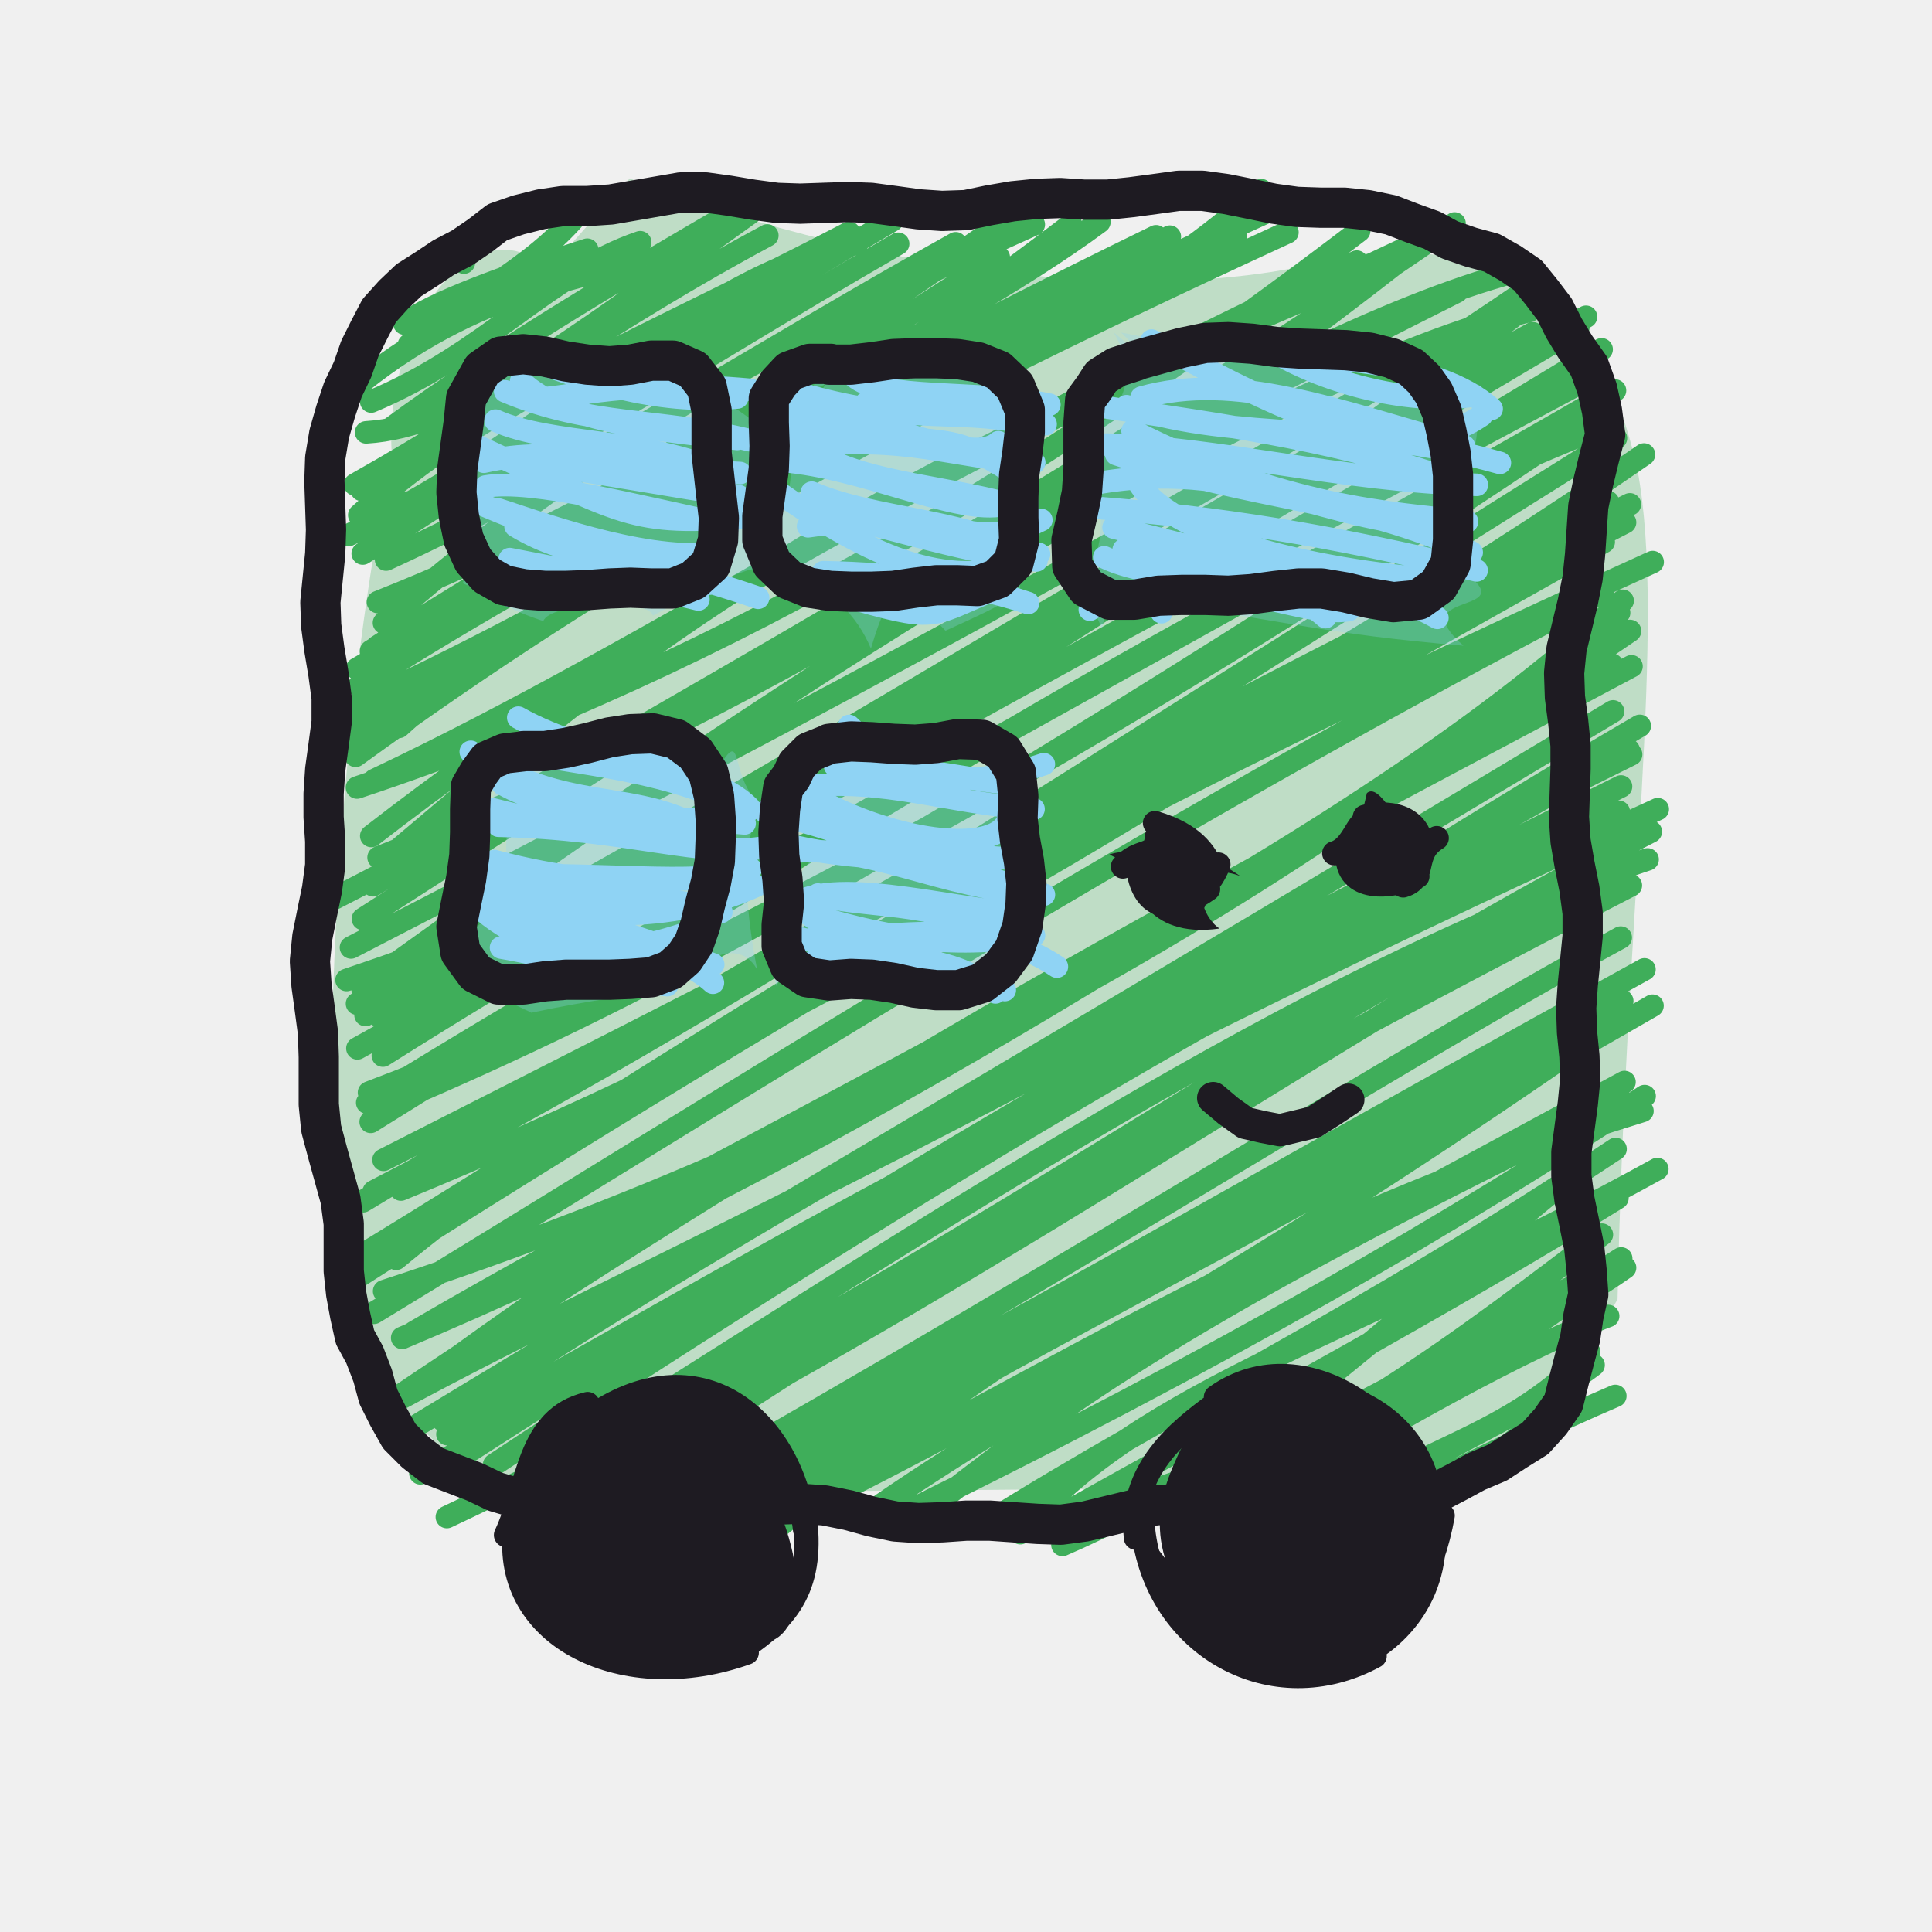
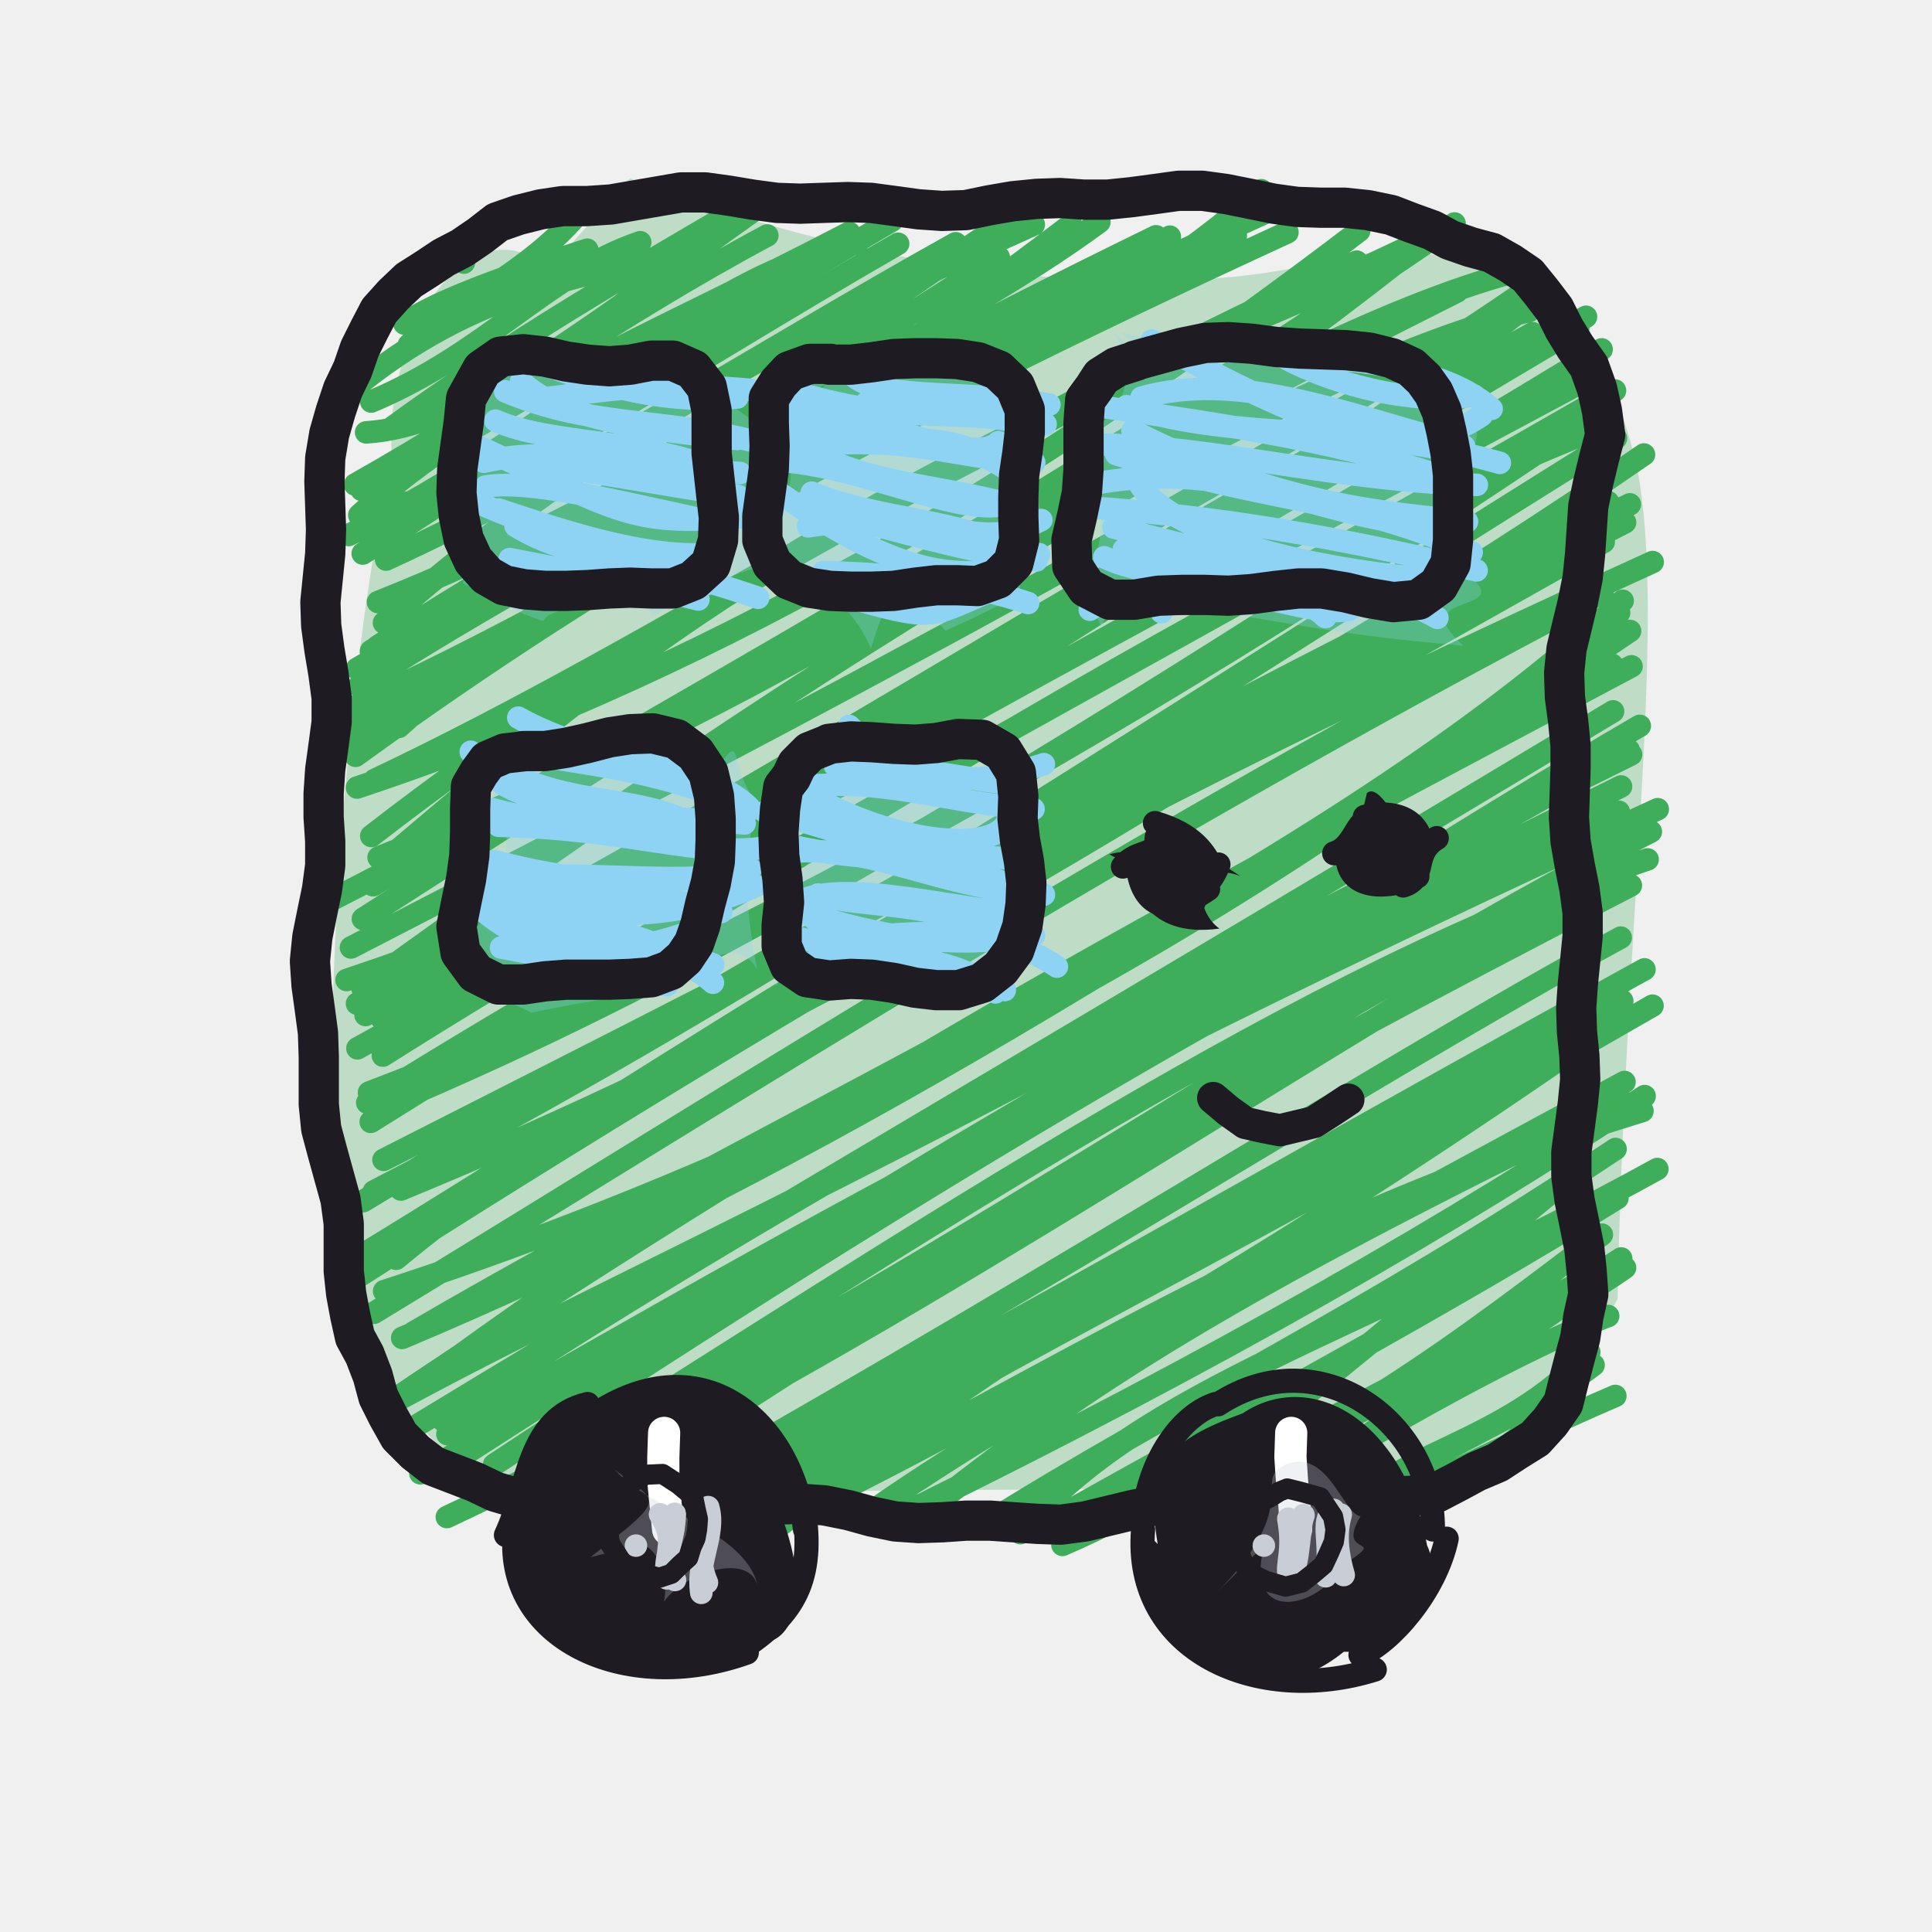
<svg xmlns="http://www.w3.org/2000/svg" viewBox="0 0 240 240" width="240" height="240">
  <g transform="translate(3 2)">
    <path d="M75.22 20.17 C108.24 32.84, 142.93 36.2, 164.4 29.66 C184.23 27.76, 195.63 34.95, 200.39 56.27 C204.06 75.5, 198.93 110.63, 197.94 159.4 C193.2 167.98, 183.9 181.43, 168.77 184.62 C147.33 181.64, 128.31 183.69, 65.99 183.18 C58.72 188.42, 39.66 168.17, 38.27 154.96 C37.2 115.19, 40.45 79.66, 45.68 54.53 C44.54 39.74, 55.27 22.59, 65.21 31.44 C70 26, 70 26, 70 26" fill="#3FAE5A" opacity="0.28" />
    <path d="M54.63 30.62 C54.63 30.62, 54.63 30.62, 54.63 30.62 M54.63 30.62 C54.63 30.62, 54.63 30.62, 54.63 30.62 M47.24 38.2 C50.78 35.6, 59.3 32.46, 69.95 29.02 M47.79 40.84 C53.1 35.95, 63.09 31.78, 69.33 23.92 M41.75 45.59 C57.95 32.62, 72.14 32.71, 76.62 29.77 M43.11 47.88 C57.34 41.94, 65.15 31.93, 76.53 28.09 M42.48 51.71 C54.1 50.98, 66.37 41.49, 90.22 24.45 M45.46 51.29 C59.46 40.99, 76.91 30.88, 87.33 24.79 M41.92 58.85 C63.28 47.56, 78.46 30.15, 92.53 22.77 M41.1 58.19 C59.57 47.79, 73.07 37.55, 92.32 27.25 M40.3 64.46 C67.19 51.37, 82.73 32.54, 103.49 28.23 M41.63 61.99 C57.37 47.67, 76.65 40.38, 102.49 26.91 M46.87 60.57 C61.22 58.29, 79.3 45.13, 108.57 28.28 M42.06 66.76 C58.59 56.36, 78.52 42.52, 107.82 25.4 M43.95 72.79 C74.36 60.72, 98.2 44.54, 121.07 29.97 M44.96 67.51 C68.58 56.72, 91.73 41.56, 115.72 28.22 M43.09 78.87 C68.31 63.39, 99.22 40.78, 125.3 23.28 M44.7 75.37 C64.44 57.68, 89.46 41.98, 125.42 25.89 M41.35 81.07 C69.87 64.54, 91.75 55.15, 130.04 25.9 M43.83 78.34 C78.15 56.09, 114.1 39.98, 133.57 25.57 M43.39 79.78 C64.3 68.87, 88.45 52.78, 140.61 27.35 M41.59 83.22 C67.33 66.78, 89.14 56.39, 142.32 27.4 M46.55 88.3 C76.15 61.6, 111.5 43.73, 154.73 24.18 M40.7 85.92 C74.82 70.34, 102.34 51.24, 150.52 27.28 M39.41 89.76 C87.1 60.63, 133.08 40.69, 153.69 21.63 M41.17 91.89 C73.09 68.77, 101.93 52.18, 156.93 26.86 M43.51 94.9 C79.31 77.96, 111.65 55.28, 165.54 30.5 M41.35 95.83 C88.36 80.25, 129.04 54.78, 165.84 26.68 M46.53 103.49 C74.35 80, 94.13 62.29, 168.04 31.37 M43.12 101.85 C77.78 75, 113 56.23, 174.23 27.62 M44.03 104.52 C82.44 89.37, 127.14 65.31, 176.29 26.06 M43.34 107.97 C77.35 87, 121.54 64.36, 177.69 25.76 M38 109.89 C82.88 86.95, 110.26 68.18, 177.99 34.22 M42.08 112.15 C99.59 75.18, 153.88 40.1, 185.14 31.78 M42.01 120.72 C98.76 79.47, 154.83 44.67, 187.01 36.61 M40.6 115.7 C99.09 85.53, 154.54 56.2, 185.93 34.53 M41.35 122.68 C85.42 100.24, 126.44 72.9, 187.4 39.4 M40.05 119.74 C88.21 103.57, 130.21 79.98, 187.6 35.28 M44.4 124.52 C73.79 109.35, 112.08 86.85, 193.06 38.7 M42.41 124.09 C94.34 94.28, 144.89 64.45, 194.02 37.35 M44.56 129.13 C79.14 107.29, 125.23 81.91, 192.67 45.92 M41.4 128.23 C93.48 99.17, 143.69 73.5, 195.96 41.4 M42.84 133.72 C80.15 119.61, 131.14 92.96, 195.29 49.31 M42.62 134.98 C89.62 105.81, 143.29 77.92, 197.62 46.51 M46.33 134.73 C73.4 123.07, 105.94 107.38, 193.68 49.42 M43.05 137.36 C98.93 102.55, 157.35 65.83, 196.76 50.74 M44.64 142.08 C98.06 114.9, 153.22 87.65, 201.22 54.46 M43.43 146.01 C87.78 123.13, 126.59 96.86, 197.74 52.43 M46.8 145.77 C89.02 128.4, 129.19 106.62, 194.19 63.19 M42.1 147.22 C79.42 124.78, 121.06 98.79, 199.47 60.65 M46.21 154.37 C76.12 129.62, 116.43 111.33, 196.76 60.37 M40.82 154.6 C81.19 130.08, 114.97 105.83, 198.87 62.89 M40.2 156.51 C77.15 133.51, 109.52 109.97, 202.3 67.82 M40.4 157.31 C98.04 120.33, 152.5 89.92, 196.22 65.32 M44.72 158.39 C109.53 137.37, 166.96 102.11, 198.13 74.12 M43.45 161.08 C89.64 133.01, 136.04 103.03, 196.08 71.59 M48.42 163.49 C98 134.51, 162.53 106.31, 198.57 72.63 M46.96 164.2 C92.78 144.97, 139.02 117.51, 199.49 76.38 M44.78 172.66 C92.49 140.33, 147.44 109.06, 197.26 80.58 M48.09 170.81 C97.29 134.31, 152.07 106.14, 199.67 80.77 M46.44 171.9 C76.38 155.7, 110.7 141.62, 199.32 91.17 M48.96 174.97 C90.4 149.79, 133.16 125.01, 197.38 86.37 M49.22 181.02 C103.06 151.26, 155.73 114.36, 200.7 88.17 M51.99 174.42 C99.35 143.03, 155.93 113.31, 199.62 91.72 M52.58 176.16 C86.8 157.21, 118 137.48, 202.93 98.52 M51.6 180.66 C100.24 149.39, 139.39 124.88, 198.37 95.7 M52.51 186.45 C108.58 160.09, 158.15 123.62, 202.07 101.31 M58.38 179.95 C111.18 145.09, 161.87 114.8, 198.09 98.84 M60.97 182.79 C112.37 150.56, 159.18 118.85, 201.67 104.76 M61 186.33 C106.23 164.64, 146.47 136.61, 197.49 106.91 M64.81 187.05 C114.42 158.38, 149.16 128.64, 193.89 107.58 M64.44 186.48 C103.98 159.12, 150.17 133.45, 199.59 107.99 M74.13 185.56 C101.08 176.07, 129.46 157.97, 201.28 118.42 M71.15 188.59 C121.8 160.7, 167.57 131.2, 198.33 114.47 M77.51 190.93 C121.21 162, 165.25 141.73, 198.52 122.35 M82.04 187.03 C100.91 179.5, 125.79 163.68, 196.4 121.17 M92.21 188.84 C129.43 159.23, 163.46 142.24, 194.37 123.94 M89.13 186.98 C125.25 161.78, 159.75 139.97, 198.46 123.09 M96.77 182.65 C115.77 169.01, 141.4 158.04, 202.28 122.93 M96.98 185.38 C129.74 169.09, 160.34 150.77, 196.23 125.8 M101.16 182.16 C135.03 164.56, 159.37 148.79, 201.03 136.01 M106.55 184.87 C127.08 170.8, 152.58 157.47, 198.8 132.41 M109.13 186.08 C147.96 167.08, 178.93 149.16, 201.3 134.16 M113.64 184.51 C131.4 170.58, 148.07 159.17, 198.48 134.75 M123.75 188.45 C138.76 170.43, 166.46 163.35, 202.88 143.22 M119.29 187.39 C143.65 172.12, 165.54 162.11, 197.69 140.73 M128.98 189.91 C151.2 180.38, 167.72 163.89, 193.18 143.3 M128.21 186.57 C150.06 174.33, 177.44 159.6, 197.92 146.83 M133.6 184.96 C163.81 177.43, 189.04 157.49, 198.57 155.29 M135.2 187.09 C160.56 178.87, 179.58 163.76, 195.99 151.37 M143.19 182.77 C160.04 177.62, 176.41 168.36, 198.39 154.33 M142.81 187.12 C162.26 173.29, 185.13 165.16, 198.87 155.48 M156.03 184.88 C169.62 172.54, 190.03 162.64, 196.28 155.86 M152.5 185.56 C168.47 175.18, 187.43 164.96, 196.77 161.48 M163.9 186.8 C168.72 178.69, 183.92 177.7, 194.42 165.96 M163.12 187.18 C171.19 179.44, 186.17 174.29, 194.96 167.57 M166.35 185.02 C171.19 184.61, 182.8 177.76, 197.66 171.41 M166.08 186.73 C177.07 183.29, 185.34 177.65, 191.67 170.97" fill="none" stroke="#3FAE5A" stroke-width="2.8" stroke-linecap="round" stroke-linejoin="round" />
  </g>
  <path d="M70.0 25.6L72.9 25.6L75.9 25.4L78.8 24.9L81.7 24.4L84.6 23.9L87.6 23.9L90.5 24.3L93.5 24.8L96.5 25.2L99.4 25.3L102.3 25.2L105.3 25.1L108.2 25.2L111.2 25.6L114.1 26.0L117.0 26.2L120.0 26.1L122.9 25.5L125.8 25.0L128.8 24.7L131.7 24.6L134.7 24.8L137.6 24.8L140.5 24.5L143.5 24.1L146.4 23.7L149.4 23.7L152.3 24.1L155.3 24.7L158.2 25.3L161.1 25.7L164.0 25.8L167.0 25.8L169.9 26.1L172.8 26.7L175.4 27.7L177.9 28.6L180.1 29.8L182.7 30.7L185.3 31.4L187.6 32.7L189.8 34.2L191.5 36.3L193.1 38.4L194.3 40.8L195.7 43.1L197.4 45.5L198.4 48.3L199.0 51.0L199.4 54.0L198.6 57.1L197.9 60.0L197.3 62.9L197.1 65.9L196.9 68.9L196.6 71.8L196.0 74.8L195.3 77.7L194.6 80.6L194.3 83.6L194.4 86.6L194.8 89.6L195.1 92.6L195.1 95.5L195.0 98.5L194.9 101.5L195.1 104.5L195.6 107.4L196.2 110.4L196.6 113.4L196.6 116.3L196.3 119.3L196.0 122.3L195.8 125.2L195.9 128.2L196.2 131.2L196.3 134.1L196.0 137.1L195.6 140.1L195.2 143.1L195.2 146.1L195.6 149.1L196.2 152.0L196.8 155.0L197.1 157.9L197.3 160.8L196.7 163.5L196.3 166.2L195.6 168.8L194.9 171.5L194.2 174.3L192.6 176.6L190.7 178.7L188.3 180.2L186.0 181.7L183.4 182.8L181.0 184.1L178.5 185.4L175.7 185.8L172.8 185.9L170.0 185.8L167.0 185.4L164.0 185.3L161.1 185.5L158.2 186.0L155.3 186.5L152.3 186.8L149.4 186.8L146.4 186.8L143.5 187.0L140.6 187.6L137.7 188.3L134.8 189.0L131.8 189.4L128.9 189.3L125.9 189.1L123.0 188.9L120.0 188.9L117.1 189.1L114.1 189.2L111.2 189.0L108.3 188.4L105.4 187.6L102.4 187.0L99.5 186.8L96.6 186.9L93.6 187.0L90.7 187.0L87.7 186.7L84.8 186.3L81.9 186.0L78.9 186.1L76.0 186.5L73.0 187.0L70.0 187.1L67.0 186.9L64.2 186.1L61.5 185.3L59.0 184.1L56.4 183.1L53.8 182.1L51.6 180.4L49.6 178.4L48.2 175.9L47.0 173.5L46.3 170.9L45.3 168.3L44.1 166.1L43.5 163.4L43.0 160.7L42.7 157.9L42.7 154.9L42.7 152.0L42.3 149.0L41.5 146.1L40.7 143.2L39.9 140.2L39.6 137.2L39.6 134.3L39.6 131.3L39.5 128.3L39.1 125.3L38.7 122.4L38.5 119.4L38.8 116.4L39.4 113.4L40.0 110.5L40.4 107.5L40.4 104.5L40.2 101.5L40.2 98.6L40.4 95.6L40.8 92.7L41.2 89.7L41.2 86.7L40.8 83.7L40.3 80.7L39.9 77.7L39.8 74.8L40.1 71.8L40.4 68.8L40.5 65.8L40.4 62.8L40.3 59.8L40.4 56.9L40.9 53.9L41.7 51.1L42.6 48.4L43.8 45.9L44.7 43.3L45.9 40.9L47.1 38.6L48.9 36.6L50.8 34.8L53.0 33.4L55.1 32.0L57.4 30.8L59.6 29.3L61.8 27.6L64.4 26.7L67.2 26.0L69.9 25.6Z" fill="none" stroke="#1E1B22" stroke-width="5" stroke-linecap="round" stroke-linejoin="round" />
  <g transform="translate(3 2)">
    <path d="M66.52 42.84 C70.92 47.03, 74.45 43.58, 76.28 47.01 C88.23 46.95, 85.95 47.3, 93.76 52.55 C92.92 54.73, 89.2 60.57, 91.12 68.7 C90.42 68.34, 85.99 70.15, 78.11 74.48 C77.43 72.17, 65.29 72.87, 64.49 75.16 C58.42 73.07, 60.96 73.21, 54.5 70.46 C56.93 60.52, 53.29 61.8, 53.52 51.86 C61.85 41.63, 62.98 39.5, 59.92 42.05 C65 44, 65 44, 65 44" fill="#8FD3F4" opacity="0.28" />
    <path d="M60.41 72.01 C60.41 72.01, 60.41 72.01, 60.41 72.01 M60.41 72.01 C60.41 72.01, 60.41 72.01, 60.41 72.01 M85.97 70.41 C71.52 72.02, 64.29 71.78, 61.73 71.42 M83.76 72.47 C75.46 70.42, 70.9 69.48, 60.32 67.45 M91.18 72.26 C73.34 66.15, 68.86 68.01, 61.04 63.34 M86.9 66.6 C78.36 68.01, 65.98 63.61, 58.95 61.3 M82.73 68.76 C80.01 68.12, 72.13 67.21, 56.12 60.36 M87.49 63.24 C76.55 60.99, 63.09 57.42, 57.31 58.44 M90.09 62.18 C75.26 63.44, 74.62 61.85, 56.35 53.43 M88.77 59.63 C79.84 58.3, 74.05 57.13, 60.63 55.14 M88.94 56.76 C72.64 56.03, 66.43 53.25, 57.11 55.36 M87.03 56.78 C77.02 52.36, 65.61 53.39, 58.55 50.25 M88.57 52.53 C79.39 51.52, 66.97 50.47, 61.73 45.37 M90.13 52.69 C78.83 49.89, 70.44 51.1, 59.75 46.61 M90.25 46.43 C75.06 45.04, 68.28 47.42, 63 47.58 M88.59 47.38 C78.25 48.34, 69.1 45.04, 62.21 42.37" fill="none" stroke="#8FD3F4" stroke-width="2.8" stroke-linecap="round" stroke-linejoin="round" />
  </g>
  <path d="M65.0 44.0L67.7 44.3L70.3 44.9L73.0 45.3L75.7 45.5L78.3 45.3L80.9 44.8L83.6 44.8L86.1 45.9L87.8 48.1L88.4 51.0L88.4 53.7L88.4 56.3L88.7 59.0L89.0 61.7L89.3 64.3L89.2 67.1L88.3 70.1L86.1 72.1L83.6 73.1L80.9 73.1L78.3 73.0L75.7 73.1L73.0 73.3L70.3 73.4L67.7 73.4L65.1 73.2L62.6 72.7L60.5 71.5L58.8 69.6L57.6 67.0L57.0 64.1L56.7 61.2L56.8 58.3L57.2 55.4L57.6 52.5L57.9 49.5L58.9 47.7L59.9 45.9L62.2 44.3L65.0 44.0Z" fill="none" stroke="#1E1B22" stroke-width="5" stroke-linecap="round" stroke-linejoin="round" />
  <g transform="translate(3 2)">
    <path d="M101.86 46.34 C105.75 38.75, 106.58 38.76, 123.64 47.09 C118.84 48.15, 124.28 51.05, 123.14 51.84 C123.81 52.45, 130.06 66.41, 122.7 69.27 C123.64 71.29, 126.67 70.87, 114.45 76.35 C108.96 70.45, 107.66 70.2, 105.19 78.57 C101.52 69.71, 92.27 68.84, 92.73 64.97 C96.09 59.48, 95.8 52.04, 93.7 52.29 C101.15 46.93, 102.09 38.42, 97.63 46.66 C103 44, 103 44, 103 44" fill="#8FD3F4" opacity="0.28" />
    <path d="M98 71.94 C98 71.94, 98 71.94, 98 71.94 M98 71.94 C98 71.94, 98 71.94, 98 71.94 M120.08 71.43 C112.35 74.59, 113.57 75.46, 101.46 71.92 M124.72 72.91 C117.69 70.58, 108.91 69.23, 99.25 69.08 M126.08 66.83 C117.51 71.28, 108.31 69.34, 94.12 59.44 M125.76 67.62 C115.74 66.45, 104.6 62.61, 99.64 61.85 M126.36 62.6 C117.09 67.2, 115.69 60.7, 97.38 63.38 M123.29 66.4 C116.64 62.52, 105.8 62.57, 97.84 59.2 M121.15 60.81 C115.18 61.6, 104.32 56.13, 94.27 55.27 M124.12 61.16 C115.86 58.49, 104.45 58.16, 98.24 54.2 M121.02 52.93 C117.67 55.89, 108.02 50.29, 92.21 47.98 M125.48 55.46 C115.2 54.88, 110.04 51.93, 96.09 53.48 M122.88 56.77 C114.4 51.53, 116.81 53.42, 95.13 51.23 M126.01 50.9 C116.41 48.46, 110.75 50.99, 96.71 46.98 M126.89 50.69 C115.13 47.13, 106.18 45.46, 104.1 48.61 M127.36 48.27 C118.05 46.38, 106.57 47.81, 103.07 44.74" fill="none" stroke="#8FD3F4" stroke-width="2.8" stroke-linecap="round" stroke-linejoin="round" />
  </g>
  <path d="M103.0 45.3L105.7 45.3L108.3 45.0L111.0 44.6L113.7 44.5L116.3 44.5L118.9 44.6L121.5 45.0L124.0 46.0L126.1 48.0L127.3 50.9L127.3 53.7L127.0 56.3L126.6 59.0L126.5 61.7L126.5 64.3L126.6 67.1L125.9 69.9L123.9 71.9L121.4 72.8L118.9 72.7L116.3 72.7L113.7 73.0L111.0 73.4L108.3 73.5L105.7 73.5L103.1 73.4L100.5 73.0L98.0 72.0L95.9 70.0L94.7 67.1L94.7 64.1L95.1 61.2L95.5 58.3L95.6 55.4L95.5 52.5L95.5 49.5L96.7 47.6L98.1 46.1L100.6 45.2L103.2 45.2Z" fill="none" stroke="#1E1B22" stroke-width="5" stroke-linecap="round" stroke-linejoin="round" />
  <g transform="translate(3 2)">
    <path d="M136.26 39.31 C148.64 41.62, 166.43 45.96, 178.51 47.96 C177.44 49.35, 178.6 42.8, 180.51 51.12 C180.3 56.57, 177.33 56.26, 179.87 69.85 C184.86 74.24, 171.35 71.6, 178.79 78.21 C161.02 76.71, 157.6 75.22, 135.12 71.98 C132.62 78.36, 135.58 76.48, 130.95 71.47 C137.17 61.63, 130.63 58.28, 133.88 52.72 C128.45 52.23, 141.21 49.34, 135.34 39.28 C141 44, 141 44, 141 44" fill="#8FD3F4" opacity="0.28" />
    <path d="M141.29 74.05 C141.29 74.05, 141.29 74.05, 141.29 74.05 M141.29 74.05 C141.29 74.05, 141.29 74.05, 141.29 74.05 M164.58 73.77 C158.21 75.03, 143.73 66.54, 132.38 73.74 M161.66 74.66 C155.06 68.72, 141.64 70.84, 134.17 67.23 M175.56 74.75 C161.09 66.69, 141.5 69.55, 136.59 66.29 M174.39 72.38 C164.72 71.6, 156.67 68.66, 135.33 63.53 M176.92 70.14 C158.45 68.79, 142.17 64.22, 138.43 57.93 M180.43 68.86 C162.3 64.45, 147.81 62.22, 133.37 61.1 M177.35 63.37 C162.04 63.55, 151.49 54.37, 132 58.26 M179.82 66.62 C164.46 59.67, 153.63 60.43, 135.65 54.41 M179.24 62.79 C169.94 61.67, 156.66 61.14, 137.69 51.52 M180.46 58.23 C163.28 57.72, 148.18 53.57, 134.41 53.23 M183.32 55.5 C164.4 50.17, 151.33 53.05, 136.94 48.46 M178.44 58.01 C164.35 52.96, 151.05 51.05, 132.47 48.32 M181.05 49.61 C171.18 56.3, 158.95 50.39, 140.06 40.31 M178.86 53.42 C162.85 48.96, 150.46 44.1, 138.8 47.39 M182.3 48.79 C175.21 42.45, 160.92 42.66, 153.78 41.75 M180.1 47.12 C172.64 48.36, 161.97 45.82, 154.83 41.45" fill="none" stroke="#8FD3F4" stroke-width="2.8" stroke-linecap="round" stroke-linejoin="round" />
  </g>
  <path d="M141.0 44.8L143.9 44.0L146.8 43.2L149.7 42.6L152.6 42.5L155.5 42.7L158.5 43.1L161.4 43.3L164.3 43.4L167.2 43.5L170.1 43.8L172.9 44.5L175.3 45.6L176.9 47.1L178.1 48.8L179.1 51.1L179.7 53.7L180.2 56.3L180.5 59.0L180.5 61.7L180.5 64.3L180.5 67.1L180.2 70.0L178.7 72.7L176.2 74.5L173.1 74.8L170.1 74.3L167.2 73.6L164.2 73.1L161.3 73.1L158.5 73.4L155.5 73.8L152.6 74.0L149.7 73.9L146.8 73.9L143.9 74.0L140.9 74.5L137.9 74.5L135.0 73.0L133.2 70.3L133.1 67.1L133.8 64.1L134.4 61.2L134.6 58.3L134.6 55.4L134.6 52.5L134.8 49.7L135.9 48.2L136.8 46.8L138.7 45.6L141.2 44.8Z" fill="none" stroke="#1E1B22" stroke-width="5" stroke-linecap="round" stroke-linejoin="round" />
  <g transform="translate(3 2)">
    <path d="M68.15 91.75 C74.22 91.31, 72.83 88.64, 85.17 95.24 C90.05 86.55, 86.93 94.55, 91.89 98.4 C90.79 99.09, 88.2 103.7, 91.05 118.43 C88.07 113.19, 82.03 120.32, 85.13 116.07 C77.21 122.69, 78.39 120.55, 63 123.8 C61.71 123.01, 52.88 120.11, 55.18 113.97 C62.32 108.58, 59.14 106.12, 60.06 101.15 C53.76 93.53, 66.32 96.25, 59.05 91.89 C65 92, 65 92, 65 92" fill="#8FD3F4" opacity="0.28" />
    <path d="M60.08 119.96 C60.08 119.96, 60.08 119.96, 60.08 119.96 M60.08 119.96 C60.08 119.96, 60.08 119.96, 60.08 119.96 M85.56 120.08 C78.71 113.87, 65.89 116.58, 58.24 111.49 M79.88 120.38 C72.81 119.68, 67.82 117.14, 59.24 115.71 M82.8 113.74 C72.38 117.41, 62.57 117.34, 54.82 109.07 M85.6 117.81 C77.22 114.86, 73.12 112.97, 61.17 110.75 M90.93 108.05 C80.88 112.57, 67.3 113.02, 55.24 107.62 M86.61 111.28 C78.18 108.25, 67.03 110.62, 59.06 108.53 M89.37 106.24 C83.19 108.03, 72.37 106.31, 55.08 106.78 M86.53 107.6 C81.97 106.15, 75.12 109.45, 58.41 104.96 M92.28 103.21 C84.55 104.67, 75.13 100.92, 58.93 100.58 M90.26 105.95 C82.92 100.39, 74.52 102.79, 58.08 98.5 M88.01 103.81 C78.02 94.73, 68.77 100.31, 55.48 91.39 M89.5 100.29 C77.12 99.18, 66.42 99.42, 59.38 95.37 M90.04 98.28 C84.55 92.84, 71.08 92.64, 61.38 87.15 M89.98 98.72 C77.88 92.66, 66.15 93.06, 59.88 90.76" fill="none" stroke="#8FD3F4" stroke-width="2.8" stroke-linecap="round" stroke-linejoin="round" />
  </g>
  <path d="M65.0 93.3L67.7 93.3L70.3 92.9L73.0 92.3L75.7 91.6L78.3 91.2L81.1 91.1L84.0 91.8L86.4 93.6L88.0 96.0L88.7 98.9L88.9 101.7L88.9 104.3L88.8 107.0L88.3 109.7L87.6 112.3L87.0 114.9L86.2 117.2L85.0 119.0L83.3 120.5L80.9 121.4L78.3 121.6L75.7 121.7L73.0 121.7L70.3 121.7L67.7 121.9L65.0 122.3L61.9 122.3L59.1 120.9L57.2 118.3L56.7 115.1L57.3 112.1L57.9 109.2L58.3 106.3L58.4 103.4L58.4 100.5L58.5 97.7L59.5 96.0L60.6 94.5L62.7 93.6L65.3 93.3Z" fill="none" stroke="#1E1B22" stroke-width="5" stroke-linecap="round" stroke-linejoin="round" />
  <g transform="translate(3 2)">
    <path d="M103.49 95.25 C109.06 94.55, 114.56 95.34, 122.93 95.32 C120.65 87.74, 125.25 98.3, 121.26 97.69 C121.67 106.41, 129.06 109.55, 122.62 119 C121.29 116.14, 122.71 121.04, 121.47 117.94 C115.14 119.05, 104.76 125.57, 103.7 117.62 C104.81 119.66, 96.19 115.75, 93.41 120.48 C91.88 110.74, 92.05 112.36, 100.24 101.59 C93.06 98.83, 93.43 95.17, 108.76 96.5 C103 92, 103 92, 103 92" fill="#8FD3F4" opacity="0.28" />
    <path d="M97.67 119.88 C97.67 119.88, 97.67 119.88, 97.67 119.88 M97.67 119.88 C97.67 119.88, 97.67 119.88, 97.67 119.88 M120.66 121.28 C115.08 115.54, 105.68 118.47, 97.97 111.99 M121.82 120.99 C115.17 120.04, 105.53 117.01, 98.17 117.35 M128.29 118.08 C116.78 110.39, 101.49 115.99, 96.52 114.6 M125.45 114.2 C114.95 115.93, 106.64 114.49, 96.07 111.12 M124.95 111.49 C117.75 111.65, 100.83 106.48, 95.51 110.47 M122.41 114.44 C112.62 109.68, 103.71 110.81, 98.61 109.12 M120.42 104.88 C113.23 108.89, 111.12 103.25, 92.02 98.85 M126.68 109.14 C113.45 108.33, 105.56 102.82, 95.03 103.85 M124.36 108.98 C114.34 103.5, 105.45 105.55, 95.01 102.98 M123.9 104.63 C115.93 104.77, 108.1 102.19, 96.6 97.11 M122.32 98.45 C123.12 104.35, 109.49 103.27, 98.48 97.25 M125.39 98.5 C114.74 97.76, 106.81 94.53, 96.33 95.74 M126.67 92.93 C113.96 97.27, 107.32 92.91, 102.48 88.18 M123.95 94.81 C122.64 96.5, 113.55 92.92, 100.73 93.13" fill="none" stroke="#8FD3F4" stroke-width="2.8" stroke-linecap="round" stroke-linejoin="round" />
  </g>
  <path d="M103.0 92.4L105.7 92.1L108.3 92.2L111.0 92.4L113.7 92.5L116.3 92.3L119.0 91.8L122.0 91.9L124.6 93.4L126.2 96.0L126.5 98.9L126.4 101.7L126.7 104.3L127.2 107.0L127.5 109.7L127.4 112.3L127.0 115.1L126.0 118.0L124.3 120.3L122.0 122.1L119.1 123.0L116.3 123.0L113.7 122.7L111.0 122.1L108.3 121.7L105.7 121.6L103.0 121.8L100.3 121.4L98.1 119.9L97.1 117.5L97.1 114.9L97.4 112.1L97.2 109.2L96.8 106.3L96.7 103.4L96.9 100.5L97.3 97.8L98.3 96.5L99.0 95.0L100.6 93.4L103.1 92.4Z" fill="none" stroke="#1E1B22" stroke-width="5" stroke-linecap="round" stroke-linejoin="round" />
  <path d="M141.38 108 C140.29 109.83, 142.25 116.65, 151.48 115.35 C148.36 113.16, 147.98 106.58, 154.06 108.82 C148.64 105.04, 145.13 105.64, 144.36 101.92 C138.8 108.4, 141.86 104.93, 137.81 106.14 C141.38 108, 141.38 108, 141.38 108" fill="#1E1B22" />
  <path d="M141.38 108 C141.95 111.7, 144.29 114.47, 150.08 110.44 M148.31 112 C147.86 111.38, 150.14 110.52, 151.36 107.39 M150.62 108 C149.67 105.96, 148.28 103.67, 143.47 102.24 M143.69 104 C143.64 106.65, 141.47 105.34, 139.49 107.65 M141.38 108 C141.38 108, 141.38 108, 141.38 108" fill="none" stroke="#1E1B22" stroke-width="3" stroke-linecap="round" stroke-linejoin="round" />
  <path d="M167.38 106 C168.48 108.36, 174.8 112.68, 175.02 109.29 C172.84 111.3, 175.4 104.08, 177.74 107.86 C173.55 102.13, 171.34 97.21, 169.8 98.52 C167.93 106.1, 169.62 105.58, 167.18 105.49 C167.38 106, 167.38 106, 167.38 106" fill="#1E1B22" />
  <path d="M167.38 106 C167.21 110.85, 172.82 110.31, 176.08 108.86 M174.31 110 C177.37 109.06, 175.24 106.07, 178.48 104.11 M176.62 106 C176.81 100.84, 171.7 100.82, 169.54 101.47 M169.69 102 C168.55 102.22, 168.02 105.34, 165.74 106 M167.38 106 C167.38 106, 167.38 106, 167.38 106" fill="none" stroke="#1E1B22" stroke-width="3" stroke-linecap="round" stroke-linejoin="round" />
  <path d="M150.7 136.4L152.6 138.0L154.7 139.5L156.9 140.0L159.0 140.4L161.1 139.9L163.2 139.4L165.4 138.0L167.5 136.6" fill="none" stroke="#1E1B22" stroke-width="4" stroke-linecap="round" stroke-linejoin="round" />
  <path d="M64 190 C62.29 203.72, 81.26 209.47, 94.01 203.94 C97.84 204.76, 101.62 199.06, 96.47 186.75 C101.95 173.99, 83.97 166, 71.98 175.35 C66.15 180.32, 62.55 182.89, 63.35 192.21 C64 190, 64 190, 64 190" fill="#1E1B22" />
  <path d="M64 190 C62.37 203.44, 77.65 210.73, 92.77 205.29 M91 205.59 C97.21 201.62, 100.82 197.95, 100.1 189.55 M100 190 C98.46 176.29, 86.78 166.4, 72.98 176.33 M73 174.41 C65.54 176.17, 65.74 184.55, 62.85 190.69 M64 190 C64 190, 64 190, 64 190" fill="none" stroke="#1E1B22" stroke-width="3" stroke-linecap="round" stroke-linejoin="round" />
-   <path d="M142 190 C142.49 204.24, 158.61 214.7, 169.55 207.07 C174.33 204.9, 181.05 198.55, 179.35 187.79 C178.87 173.08, 162.18 166.76, 149.42 173.95 C147.28 180.02, 142.31 185.54, 144.72 193.57 C142 190, 142 190, 142 190" fill="#1E1B22" />
-   <path d="M142 190 C143.64 204.58, 158.18 212.58, 170.77 205.72 M169 205.59 C174.72 201.31, 177.92 195.5, 179.22 188.27 M178 190 C177.59 177.17, 162.21 165.56, 151.04 173.55 M151 174.41 C146.45 177.75, 140.29 182.54, 141.1 191.03 M142 190 C142 190, 142 190, 142 190" fill="none" stroke="#1E1B22" stroke-width="3" stroke-linecap="round" stroke-linejoin="round" />
+   <path d="M83.0 190.0L82.7 187.0L82.4 184.0L82.4 181.0L82.5 178.0" fill="none" stroke="#FFFFFF" stroke-width="4" stroke-linecap="round" stroke-linejoin="round" />
+   <g transform="translate(3 2)">
+     <path d="M76 190 C78.51 189.23, 80.16 194.23, 79.47 196.95 C82.41 193.01, 90.78 190.67, 91.19 195.55 C90.36 188.34, 77.61 185.61, 73.38 180.57 C78.66 184.78, 80.35 183.67, 70.34 191.44 C76 190, 76 190, 76 190" fill="#C9CED6" opacity="0.28" />
+     <path d="M76 190 C76 190, 76 190, 76 190 M76 190 C76 190, 76 190, 76 190 M80.85 194.27 C78.69 190.72, 81.56 190.19, 78.99 186.11 M79.83 194.07 C79.46 191.5, 80.72 189.39, 80.83 186.05 M84.12 195.87 C83.52 191.92, 85.94 188.54, 84.97 185.22 M84.82 194.59 C83.47 191.56, 83.83 186.84, 84.55 185.89" fill="none" stroke="#C9CED6" stroke-width="2.8" stroke-linecap="round" stroke-linejoin="round" />
+   </g>
+   <path d="M75.5 190.1L75.8 191.8L76.7 193.2L77.6 194.6L79.7 195.4L81.9 196.0L83.4 195.5L84.5 194.4L85.5 193.5L85.9 192.2L86.4 191.1L86.6 190.0L86.7 188.7L86.4 187.4L86.1 185.9L84.3 184.4L82.3 183.1L80.2 183.2L78.6 184.1L77.1 185.1L76.3 186.7L75.6 188.2L75.5 189.9Z" fill="none" stroke="#1E1B22" stroke-width="2.5" stroke-linecap="round" stroke-linejoin="round" />
+   <path d="M142 190 C144.06 206.35, 155.99 214.02, 166.93 205.19 C175.47 205.44, 179.53 196.54, 177.27 191.96 C174.51 176.61, 162.99 169.82, 154.36 175.57 C145.39 178.84, 142.13 181.73, 143.81 191.8 C142 190, 142 190, 142 190" fill="#1E1B22" />
+   <path d="M142 190 C140.72 205.16, 156.3 211.95, 170.78 207.4 M169 205.59 C172.75 204.04, 178.32 197.71, 179.71 191.14 M178 190 C178.13 176.69, 163.91 166.18, 151.3 174.45 M151 174.41 C146.09 176.04, 142.5 182.52, 142.08 188.41 M142 190 C142 190, 142 190, 142 190" fill="none" stroke="#1E1B22" stroke-width="3" stroke-linecap="round" stroke-linejoin="round" />
+   <path d="M161.0 190.0L160.8 187.0L160.5 184.0L160.3 181.0L160.4 178.0" fill="none" stroke="#FFFFFF" stroke-width="4" stroke-linecap="round" stroke-linejoin="round" />
+   <g transform="translate(3 2)">
+     <path d="M154 190 C151.52 200.54, 161.61 197.2, 163.4 192.68 C170.3 188.34, 162.71 191.89, 166.01 186.36 C163.84 185.98, 162.09 178.44, 157.26 179.72 C151.81 181.67, 159.52 184.17, 148.25 195.74 C154 190, 154 190, 154 190" fill="#C9CED6" opacity="0.28" />
+     <path d="M154 190 C154 190, 154 190, 154 190 M154 190 C154 190, 154 190, 154 190 M157.11 193.83 C156.74 192.12, 157.78 190.75, 157.04 186.66 M157.22 194.66 C158.59 191.45, 158.26 187.93, 158.93 186.22 M163.92 193.66 C162.67 189.39, 163.27 187.24, 163.55 186.15 M161.69 193.81 C162.52 189.58, 160.95 187.11, 162.66 185.56" fill="none" stroke="#C9CED6" stroke-width="2.8" stroke-linecap="round" stroke-linejoin="round" />
+   </g>
+   <path d="M154.0 190.0L153.7 191.8L154.2 193.5L155.0 195.3L157.3 196.4L159.7 197.1L161.7 196.6L163.1 195.5L164.4 194.4L165.1 192.9L165.7 191.5L165.9 190.0L165.6 188.4L164.8 187.2L164.0 186.0L161.9 185.4L159.9 184.9L158.9 185.3L157.8 186.0L156.6 186.6L155.8 187.5L154.7 188.6L154.0 190.0Z" fill="none" stroke="#1E1B22" stroke-width="2.5" stroke-linecap="round" stroke-linejoin="round" />
</svg>
